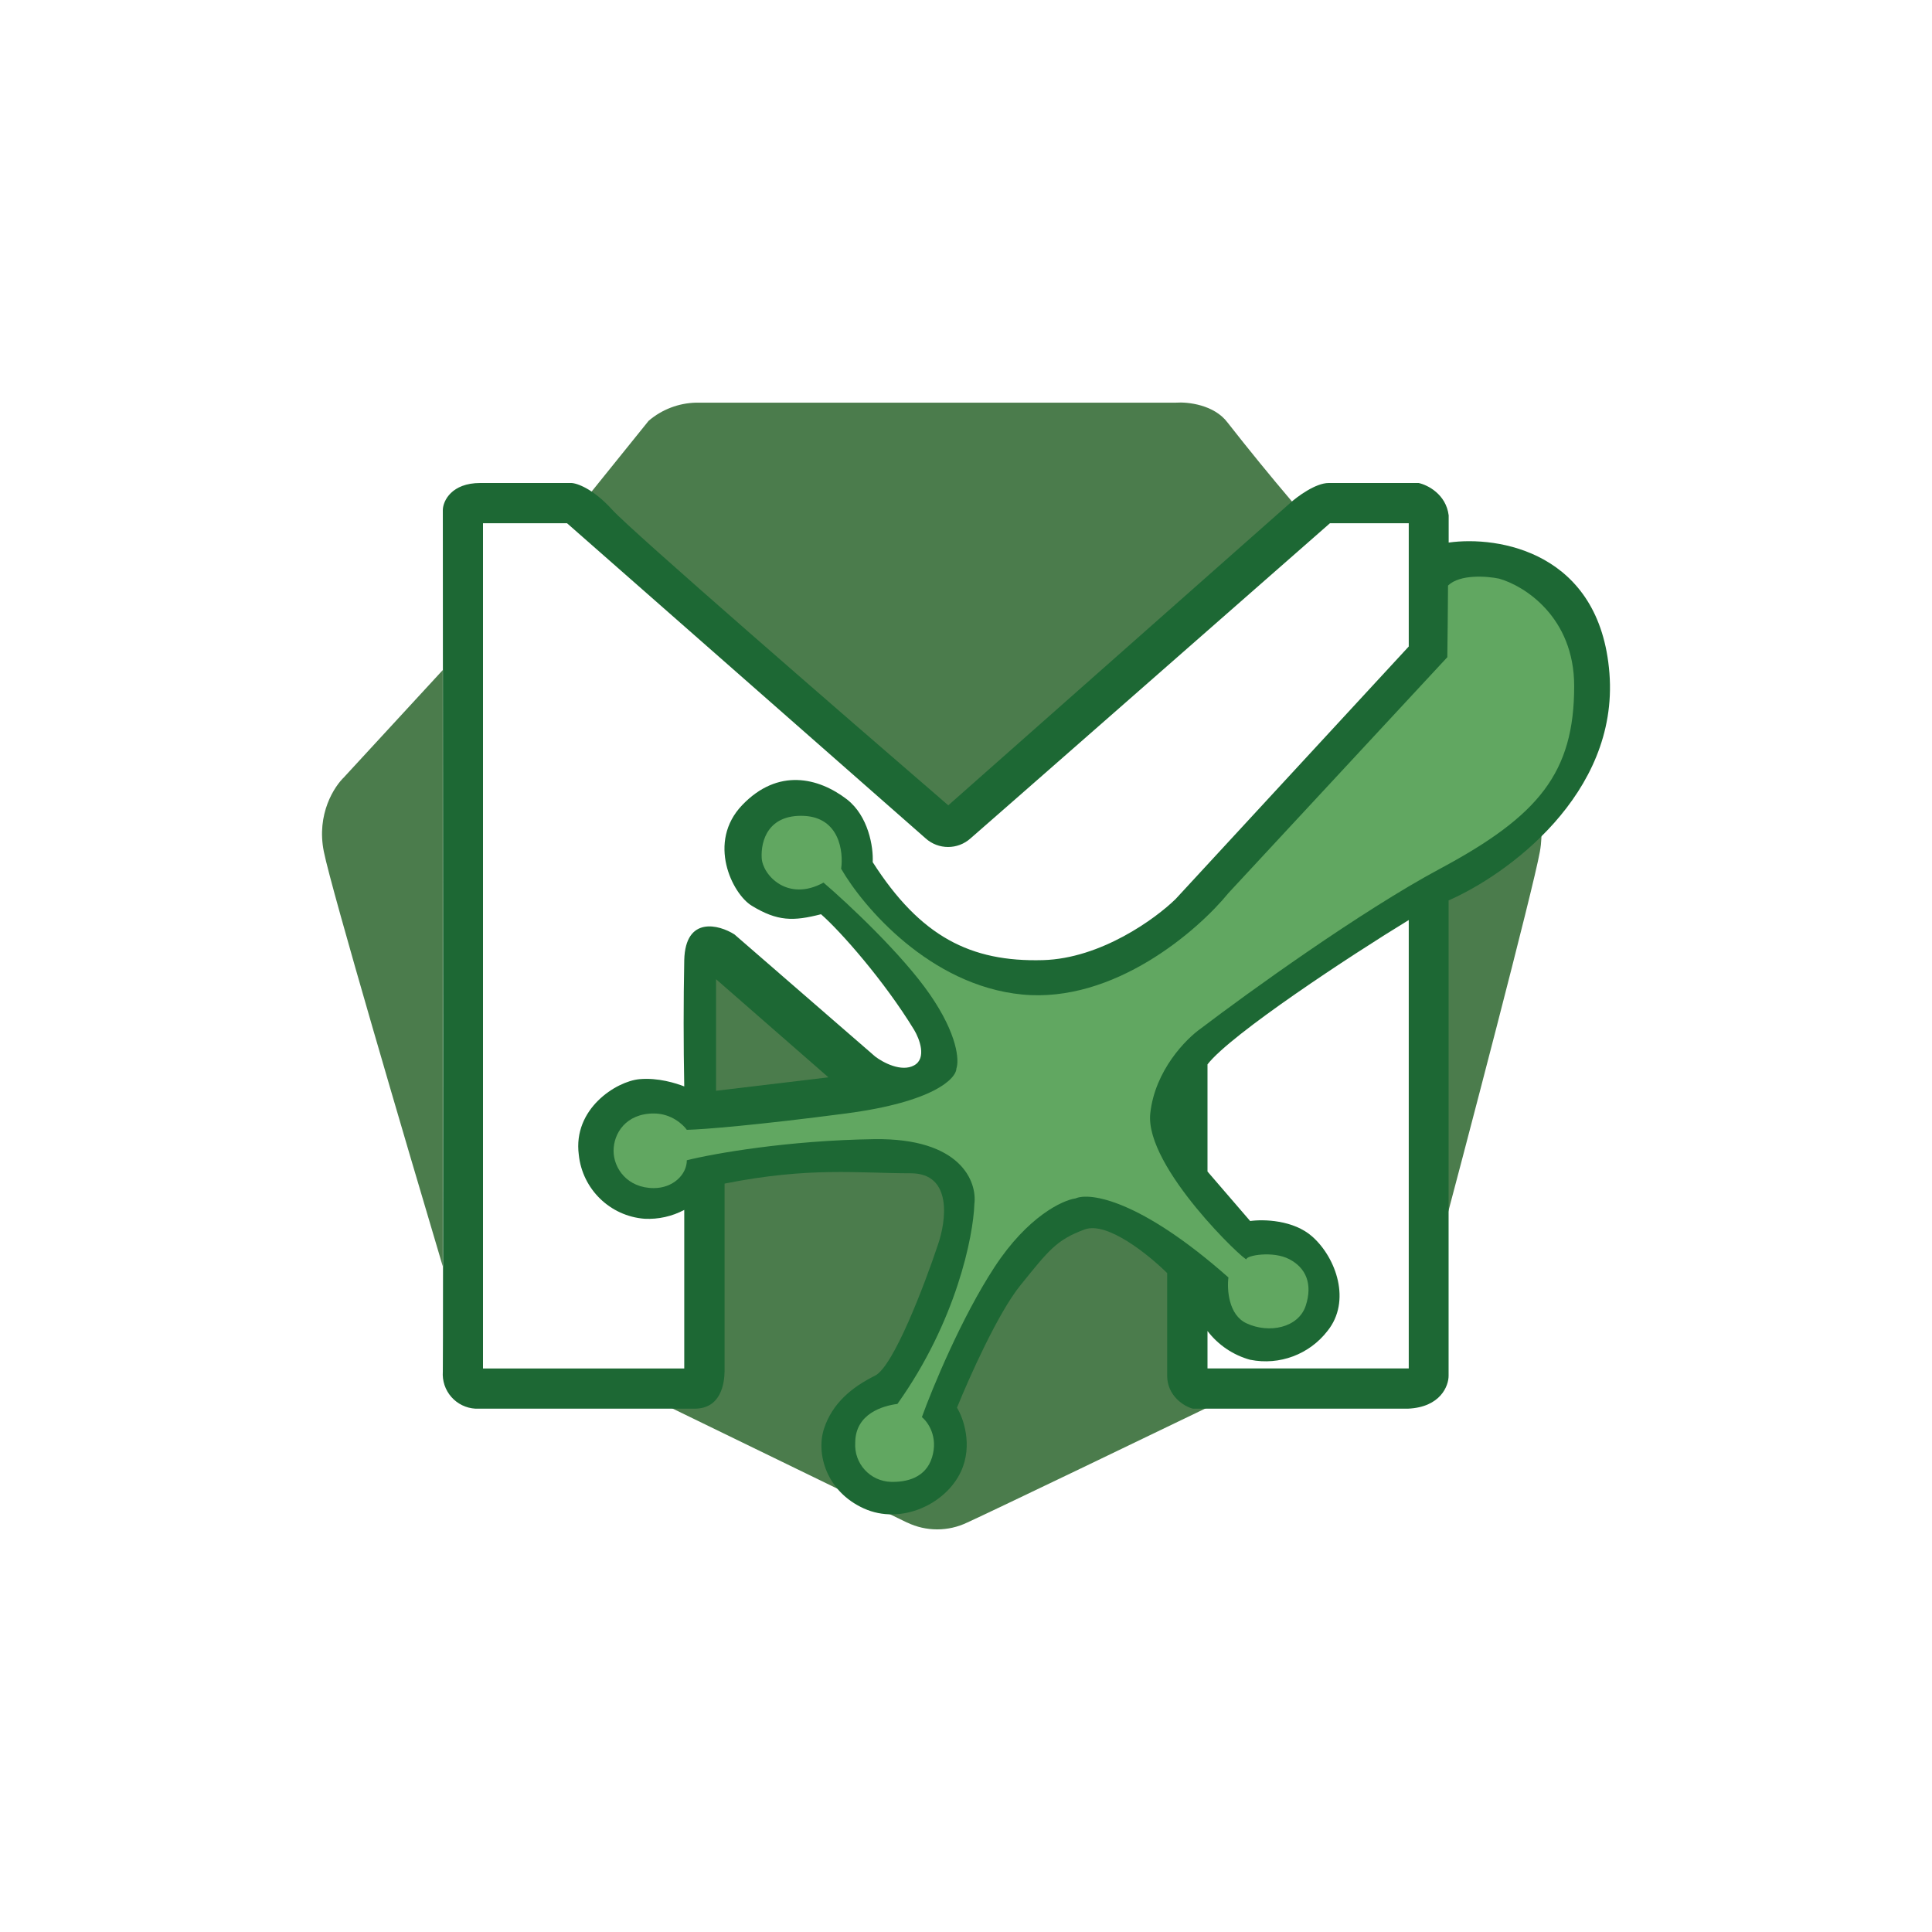
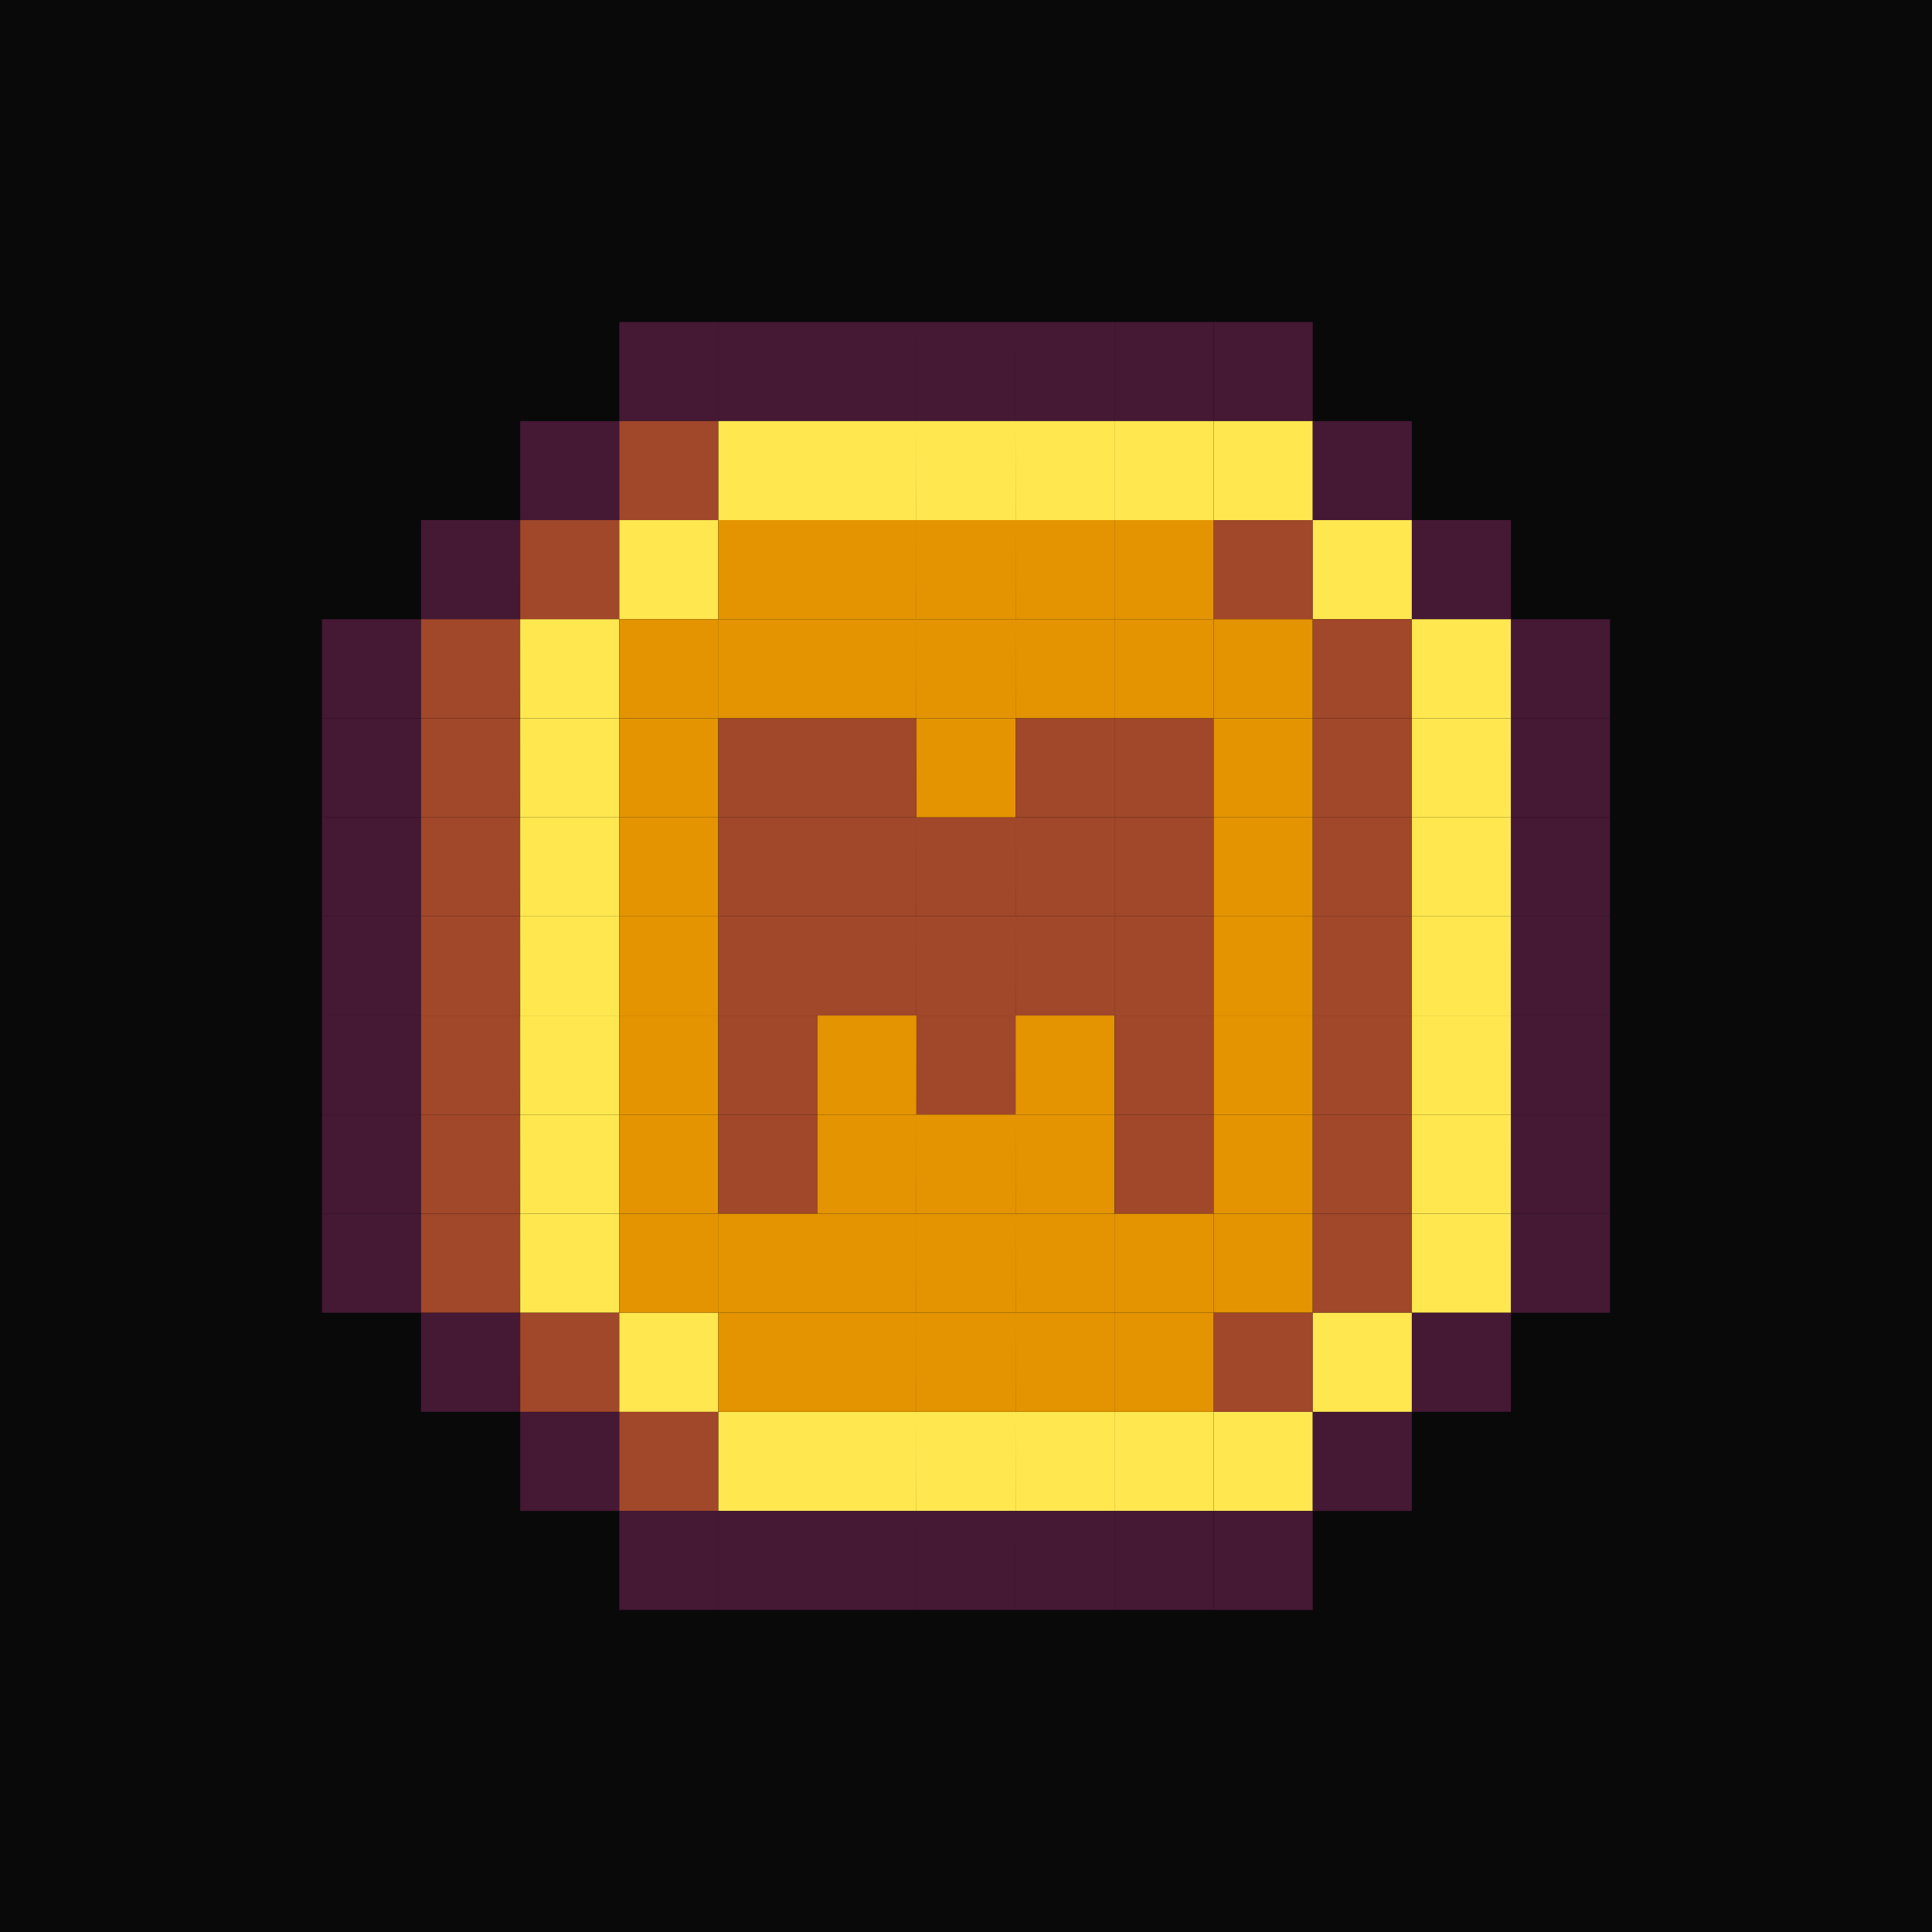
<svg xmlns="http://www.w3.org/2000/svg" width="24" height="24" fill="none" viewBox="0 0 24 24">
  <g clip-path="url(#MEME__a)">
-     <path fill="#fff" d="M24 0H0v24h24z" />
-     <path fill="#4B7C4C" d="M14.608 5.002H8.646a.94.94 0 0 0-.588.225l-.814 1.01 4.482 3.916 4.33-3.915a32 32 0 0 1-.806-.988c-.167-.224-.498-.259-.642-.248M4.278 9.65 5.5 8.324v7.406c-.453-1.521-1.383-4.68-1.477-5.15-.095-.468.131-.814.256-.93m14.621 0-1.088-1.327v7.406c.404-1.521 1.233-4.68 1.317-5.15.084-.468-.118-.814-.229-.93m-7.632 9.265-3.2-1.556v-2.743l2.707-.323 2.737-.865 1.75 3.931c-.943.455-2.91 1.402-3.246 1.555a.86.86 0 0 1-.748 0" />
-     <path fill="#1D6834" d="M7.098 6H5.966c-.357 0-.462.222-.465.333.003 3.423.005 10.355 0 10.705a.43.43 0 0 0 .405.461h2.723c.327 0 .369-.312.372-.461v-2.335c1.06-.211 1.664-.128 2.314-.128.52 0 .44.594.335.891-.164.493-.55 1.508-.78 1.623-.29.144-.53.344-.633.656s.028.782.493.993 1.022-.055 1.208-.46c.149-.323.03-.662-.05-.791.147-.363.508-1.176.789-1.522.35-.433.446-.563.796-.692.28-.105.8.318 1.026.542v1.274c0 .253.212.383.319.41h2.672c.406-.018.506-.285.505-.41v-5.904c.715-.312 2.115-1.313 1.998-2.821s-1.38-1.711-1.997-1.624v-.338c-.033-.263-.262-.378-.373-.402h-1.118c-.161 0-.39.168-.483.253l-4.242 3.751c-1.293-1.115-3.937-3.409-4.173-3.67s-.438-.332-.51-.334" />
-     <path fill="#4B7C4C" d="M8.895 13.55v-1.386l1.396 1.219z" />
-     <path fill="#61A761" d="m15.26 11.094 2.719-2.93c.003-.218.007-.56.009-.89.148-.144.485-.117.634-.086.31.087.933.474.933 1.335 0 1.076-.44 1.612-1.667 2.269-.98.525-2.388 1.541-2.969 1.983-.186.13-.573.523-.63 1.057-.07.667 1.195 1.857 1.195 1.81s.33-.106.532 0c.204.106.294.304.204.579-.091.274-.455.348-.735.218-.225-.104-.244-.423-.225-.57-1.098-.971-1.724-1.059-1.899-.982-.164.023-.596.226-1.006.852-.411.628-.773 1.505-.903 1.865.075.06.205.244.126.5-.078.254-.315.31-.512.304a.457.457 0 0 1-.442-.485c0-.364.347-.46.524-.483.734-1.03.943-2.086.956-2.484.035-.275-.165-.82-1.242-.805s-2.002.18-2.33.262c0 .178-.171.346-.41.346-.331 0-.5-.248-.5-.463s.152-.464.5-.464c.22 0 .365.14.41.203.205-.004.885-.06 1.976-.203s1.37-.434 1.373-.56c.035-.098.016-.418-.329-.918s-1.024-1.135-1.322-1.39c-.443.244-.755-.09-.768-.305-.012-.215.08-.542.523-.524.444.02.494.446.464.657.273.474 1.104 1.45 2.247 1.562s2.185-.794 2.564-1.26" />
-     <path fill="#fff" d="M7.044 6.5H6V17h2.5v-1.97a.95.95 0 0 1-.493.11.89.89 0 0 1-.817-.795c-.075-.57.463-.911.752-.939.232-.022.458.051.558.09q-.015-.784 0-1.57c.014-.55.432-.441.624-.318l1.747 1.516c.096.074.327.198.485.11.159-.088.066-.33 0-.44-.372-.61-.915-1.226-1.157-1.437-.343.088-.54.09-.861-.106-.241-.147-.56-.79-.117-1.251.443-.462.946-.342 1.3-.07.266.207.33.59.32.78.592.924 1.215 1.242 2.115 1.217.72-.02 1.399-.515 1.648-.759L17.5 8.031V6.5h-.979c-1.393 1.222-4.237 3.718-4.464 3.914a.417.417 0 0 1-.559 0zM15 13.222c.292-.376 1.777-1.352 2.5-1.793v5.57H15v-.465a1 1 0 0 0 .531.358h.002a.97.97 0 0 0 .957-.358c.298-.369.11-.905-.185-1.17-.236-.212-.614-.219-.775-.196l-.53-.615z" />
+     <path fill="#090909" d="M24 0H0v24h24z" />
+     <path fill="#451834" d="M8.923 4h-1.23v1.23h1.23zm1.231 0h-1.23v1.23h1.23zm1.231 0h-1.231v1.23h1.23zm1.231 0h-1.231v1.23h1.23zm1.23 0h-1.23v1.23h1.23zm1.231 0h-1.23v1.23h1.23z" />
+     <path fill="#451834" d="M16.307 4h-1.23v1.23h1.23zM7.692 5.231h-1.23v1.23h1.23z" />
+     <path fill="#A1472A" d="M8.923 5.231h-1.23v1.23h1.23z" />
+     <path fill="#FFE84F" d="M10.154 5.231h-1.23v1.23h1.23zm1.231 0h-1.231v1.23h1.23zm1.231 0h-1.231v1.23h1.23zm1.23 0h-1.23v1.23h1.23zm1.231 0h-1.23v1.23h1.23z" />
+     <path fill="#FFE84F" d="M16.307 5.231h-1.23v1.23h1.23z" />
+     <path fill="#451834" d="M17.538 5.231h-1.23v1.23h1.23zM6.462 6.461H5.23v1.231h1.23z" />
+     <path fill="#A1472A" d="M7.692 6.461h-1.23v1.231h1.23z" />
+     <path fill="#FFE84F" d="M8.923 6.461h-1.23v1.231h1.23z" />
+     <path fill="#E39400" d="M10.154 6.461h-1.23v1.231h1.23zm1.231 0h-1.231v1.231h1.23zm1.231 0h-1.231v1.231h1.23zm1.23 0h-1.23v1.231h1.23zm1.231 0h-1.23v1.231h1.23z" />
+     <path fill="#A1472A" d="M16.307 6.461h-1.23v1.231h1.23z" />
+     <path fill="#FFE84F" d="M17.538 6.461h-1.23v1.231h1.23z" />
+     <path fill="#451834" d="M18.77 6.461h-1.231v1.231h1.23zM5.23 7.692H4v1.231h1.23z" />
+     <path fill="#A1472A" d="M6.462 7.692H5.23v1.231h1.23z" />
+     <path fill="#FFE84F" d="M7.692 7.692h-1.23v1.231h1.23z" />
+     <path fill="#E39400" d="M8.923 7.692h-1.23v1.231h1.23zm1.231 0h-1.23v1.231h1.23zm1.231 0h-1.231v1.231h1.23zm1.231 0h-1.231v1.231h1.23zm1.23 0h-1.23v1.231h1.23zm1.231 0h-1.23v1.231h1.23z" />
+     <path fill="#E39400" d="M16.307 7.692h-1.23v1.231h1.23z" />
+     <path fill="#A1472A" d="M17.538 7.692h-1.23v1.231h1.23z" />
+     <path fill="#FFE84F" d="M18.77 7.692h-1.231v1.231h1.23z" />
+     <path fill="#451834" d="M20 7.692h-1.231v1.231h1.23zM5.23 8.923H4v1.231h1.23z" />
+     <path fill="#A1472A" d="M6.462 8.923H5.23v1.231h1.23z" />
+     <path fill="#FFE84F" d="M7.692 8.923h-1.23v1.231h1.23z" />
+     <path fill="#E39400" d="M8.923 8.923h-1.23v1.231h1.23z" />
+     <path fill="#A1472A" d="M10.154 8.923h-1.23v1.231h1.23zm1.231 0h-1.231v1.231h1.23z" />
+     <path fill="#E39400" d="M12.616 8.923h-1.231v1.231h1.23z" />
+     <path fill="#A1472A" d="M13.846 8.923h-1.23v1.231h1.23zm1.231 0h-1.23v1.231h1.23z" />
+     <path fill="#E39400" d="M16.307 8.923h-1.23v1.231h1.23z" />
+     <path fill="#A1472A" d="M17.538 8.923h-1.23v1.231h1.23z" />
+     <path fill="#FFE84F" d="M18.77 8.923h-1.231v1.231h1.23z" />
+     <path fill="#451834" d="M20 8.923h-1.231v1.231h1.23zM5.23 10.154H4v1.23h1.23z" />
+     <path fill="#A1472A" d="M6.462 10.154H5.23v1.23h1.23z" />
+     <path fill="#FFE84F" d="M7.692 10.154h-1.23v1.23h1.23z" />
+     <path fill="#E39400" d="M8.923 10.154h-1.23v1.23h1.23z" />
+     <path fill="#A1472A" d="M10.154 10.154h-1.23v1.23h1.23zm1.231 0h-1.231v1.23h1.23zm1.231 0h-1.231v1.23h1.23zm1.23 0h-1.23v1.23h1.23zm1.231 0h-1.23v1.23h1.23z" />
+     <path fill="#E39400" d="M16.307 10.154h-1.23v1.23h1.23z" />
+     <path fill="#A1472A" d="M17.538 10.154h-1.23v1.23h1.23z" />
+     <path fill="#FFE84F" d="M18.77 10.154h-1.231v1.23h1.23z" />
+     <path fill="#451834" d="M20 10.154h-1.231v1.23h1.23zM5.23 11.385H4v1.23h1.23z" />
+     <path fill="#A1472A" d="M6.462 11.385H5.23v1.23h1.23z" />
+     <path fill="#FFE84F" d="M7.692 11.385h-1.23v1.23h1.23z" />
+     <path fill="#E39400" d="M8.923 11.385h-1.23v1.23h1.23z" />
+     <path fill="#A1472A" d="M10.154 11.385h-1.23v1.23h1.23zm1.231 0h-1.231v1.23h1.23zm1.231 0h-1.231v1.23h1.23zm1.23 0h-1.23v1.23h1.23zm1.231 0h-1.23v1.23h1.23z" />
+     <path fill="#E39400" d="M16.307 11.385h-1.23v1.23h1.23z" />
+     <path fill="#A1472A" d="M17.538 11.385h-1.23v1.23h1.23z" />
+     <path fill="#FFE84F" d="M18.77 11.385h-1.231v1.23h1.23z" />
+     <path fill="#451834" d="M20 11.385h-1.231v1.23h1.23zm-14.77 1.23H4v1.231h1.23z" />
+     <path fill="#A1472A" d="M6.462 12.615H5.23v1.231h1.23z" />
+     <path fill="#FFE84F" d="M7.692 12.615h-1.23v1.231h1.23z" />
+     <path fill="#E39400" d="M8.923 12.615h-1.23v1.231h1.23z" />
+     <path fill="#A1472A" d="M10.154 12.615h-1.23v1.231h1.23z" />
+     <path fill="#E39400" d="M11.385 12.615h-1.231v1.231h1.23z" />
+     <path fill="#A1472A" d="M12.616 12.615h-1.231v1.231h1.23z" />
+     <path fill="#E39400" d="M13.846 12.615h-1.23v1.231h1.23z" />
+     <path fill="#A1472A" d="M15.077 12.615h-1.23v1.231h1.23z" />
+     <path fill="#E39400" d="M16.307 12.615h-1.23v1.231h1.23z" />
+     <path fill="#A1472A" d="M17.538 12.615h-1.23v1.231h1.23z" />
+     <path fill="#FFE84F" d="M18.77 12.615h-1.231v1.231h1.23z" />
+     <path fill="#451834" d="M20 12.615h-1.231v1.231h1.23zM5.23 13.846H4v1.231h1.23z" />
+     <path fill="#A1472A" d="M6.462 13.846H5.23v1.231h1.23z" />
+     <path fill="#FFE84F" d="M7.692 13.846h-1.23v1.231h1.23z" />
+     <path fill="#E39400" d="M8.923 13.846h-1.23v1.231h1.23z" />
+     <path fill="#A1472A" d="M10.154 13.846h-1.23v1.231h1.23z" />
+     <path fill="#E39400" d="M11.385 13.846h-1.231v1.231h1.23zm1.231 0h-1.231v1.231h1.23zm1.23 0h-1.23v1.231h1.23z" />
+     <path fill="#A1472A" d="M15.077 13.846h-1.23v1.231h1.23z" />
+     <path fill="#E39400" d="M16.307 13.846h-1.23v1.231h1.23z" />
+     <path fill="#A1472A" d="M17.538 13.846h-1.23v1.231h1.23z" />
+     <path fill="#FFE84F" d="M18.77 13.846h-1.231v1.231h1.23z" />
+     <path fill="#451834" d="M20 13.846h-1.231v1.231h1.23zM5.23 15.077H4v1.23h1.23z" />
+     <path fill="#A1472A" d="M6.462 15.077H5.23v1.23h1.23z" />
+     <path fill="#FFE84F" d="M7.692 15.077h-1.23v1.23h1.23z" />
+     <path fill="#E39400" d="M8.923 15.077h-1.23v1.23h1.23zm1.231 0h-1.23v1.23h1.23zm1.231 0h-1.231v1.23h1.23zm1.231 0h-1.231v1.23h1.23zm1.23 0h-1.23v1.23h1.23zm1.231 0h-1.23v1.23h1.23z" />
+     <path fill="#E39400" d="M16.307 15.077h-1.23v1.23h1.23z" />
+     <path fill="#A1472A" d="M17.538 15.077h-1.23v1.23h1.23z" />
+     <path fill="#FFE84F" d="M18.77 15.077h-1.231v1.23h1.23z" />
+     <path fill="#451834" d="M20 15.077h-1.231v1.23h1.23zM6.462 16.308H5.23v1.23h1.23z" />
+     <path fill="#A1472A" d="M7.692 16.308h-1.23v1.23h1.23z" />
+     <path fill="#FFE84F" d="M8.923 16.308h-1.23v1.23h1.23z" />
+     <path fill="#E39400" d="M10.154 16.308h-1.23v1.23h1.23zm1.231 0h-1.231v1.23h1.23zm1.231 0h-1.231v1.23h1.23zm1.23 0h-1.23v1.23h1.23zm1.231 0h-1.23v1.23h1.23z" />
+     <path fill="#A1472A" d="M16.307 16.308h-1.23v1.23h1.23z" />
+     <path fill="#FFE84F" d="M17.538 16.308h-1.23v1.23h1.23z" />
+     <path fill="#451834" d="M18.77 16.308h-1.231v1.23h1.23zM7.692 17.539h-1.23v1.23h1.23z" />
+     <path fill="#A1472A" d="M8.923 17.539h-1.23v1.23h1.23z" />
+     <path fill="#FFE84F" d="M10.154 17.539h-1.23v1.23h1.23zm1.231 0h-1.231v1.23h1.23zm1.231 0h-1.231v1.23h1.23zm1.23 0h-1.23v1.23h1.23zm1.231 0h-1.23v1.23h1.23z" />
+     <path fill="#FFE84F" d="M16.307 17.539h-1.23v1.23h1.23z" />
+     <path fill="#451834" d="M17.538 17.539h-1.23v1.23h1.23zm-8.615 1.23h-1.23v1.23h1.23zm1.231 0h-1.23v1.23h1.23zm1.231 0h-1.231v1.23h1.23zm1.231 0h-1.231v1.23h1.23zm1.23 0h-1.23v1.23h1.23zm1.231 0h-1.23v1.23h1.23z" />
+     <path fill="#451834" d="M16.307 18.769h-1.23v1.23h1.23z" />
  </g>
  <defs>
    <clipPath id="MEME__a">
      <path fill="#fff" d="M0 0h24v24H0z" />
    </clipPath>
  </defs>
</svg>
